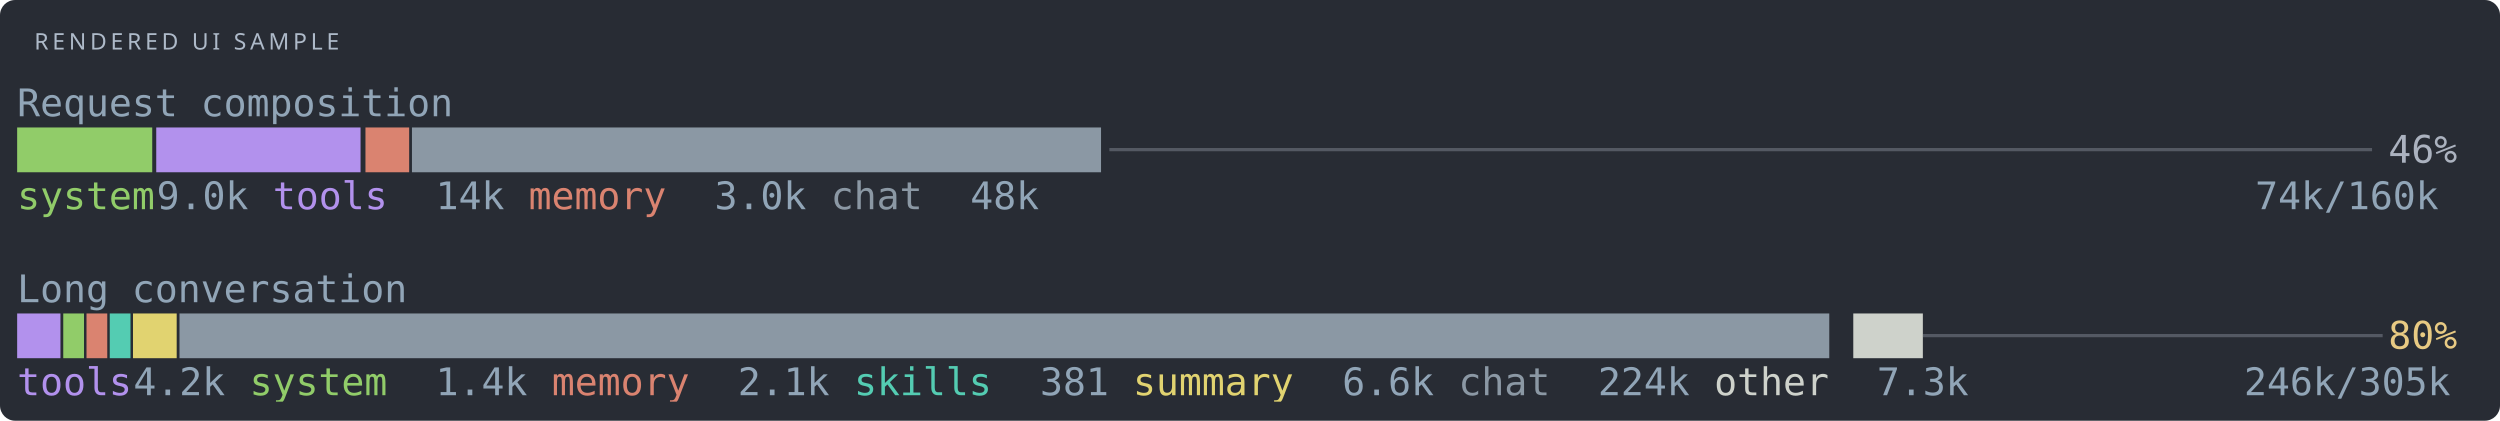
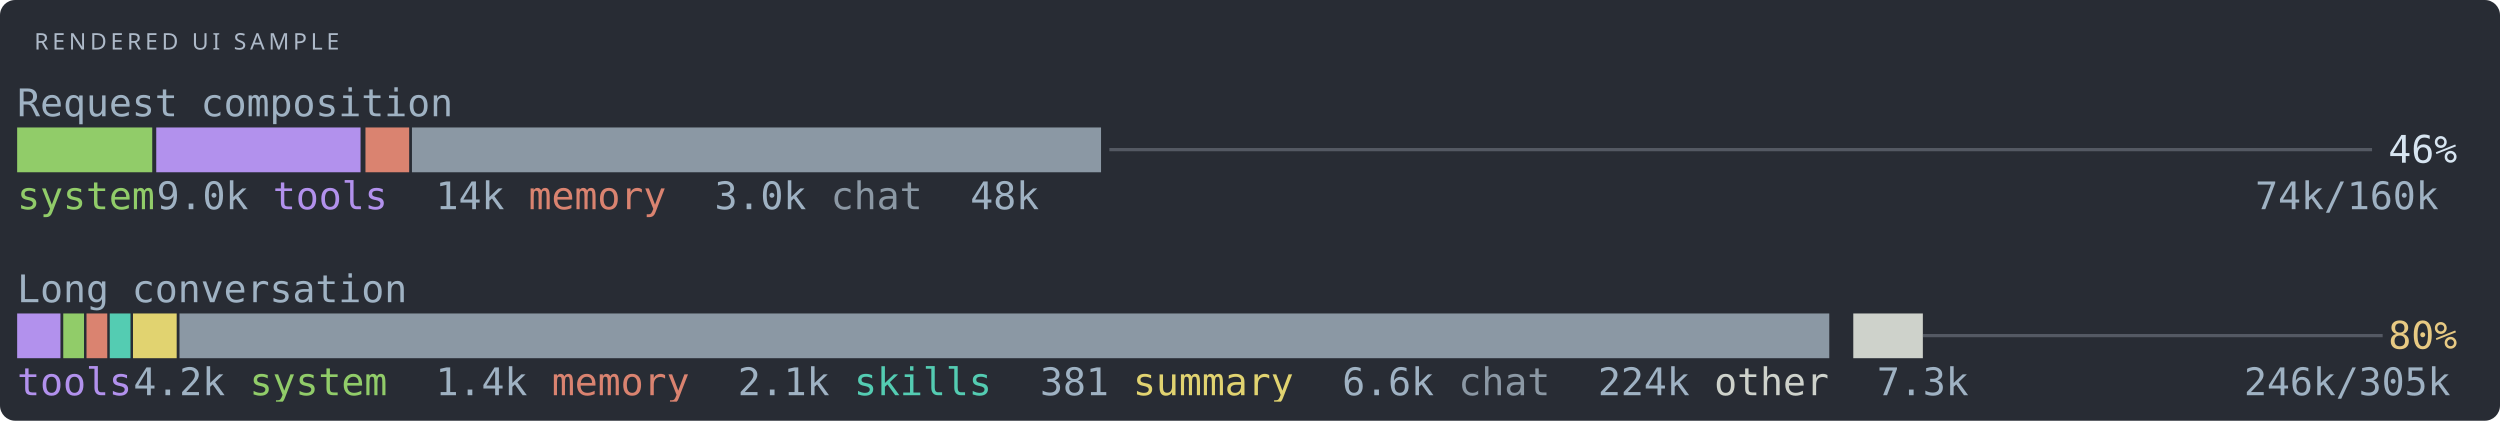
<svg xmlns="http://www.w3.org/2000/svg" viewBox="0 0 1312 220.8">
  <style>
.plugins-context-bar-matrix {font-family:monospace;font-size:20px;line-height:24.4px}
- .plugins-context-bar-r1 { fill: #91a5b7 }
+ .plugins-context-bar-r1 { fill: #9fb2c3 }
.plugins-context-bar-r2 { fill: #abb2bf }
.plugins-context-bar-r3 { fill: #91cc69 }
.plugins-context-bar-r4 { fill: #b291ed }
.plugins-context-bar-r5 { fill: #da8370 }
.plugins-context-bar-r6 { fill: #8b98a4 }
.plugins-context-bar-r7 { fill: #545963 }
- .plugins-context-bar-r8 { fill: #54ccb2 }
- .plugins-context-bar-r9 { fill: #e1d370 }
- .plugins-context-bar-r10 { fill: #ced2cb }
- .plugins-context-bar-r11 { fill: #e8ca83 }
+ .plugins-context-bar-r8 { fill: #d7e5f1 }
+ .plugins-context-bar-r9 { fill: #54ccb2 }
+ .plugins-context-bar-r10 { fill: #e1d370 }
+ .plugins-context-bar-r11 { fill: #ced2cb }
+ .plugins-context-bar-r12 { fill: #e8ca83 }
</style>
  <defs>
    <clipPath id="plugins-context-bar-clip-terminal">
      <rect width="1292.2" height="169.8" />
    </clipPath>
    <clipPath id="plugins-context-bar-line-0">
      <rect x="0" y="1.5" width="1293.2" height="24.65" />
    </clipPath>
    <clipPath id="plugins-context-bar-line-1">
      <rect x="0" y="25.9" width="1293.2" height="24.65" />
    </clipPath>
    <clipPath id="plugins-context-bar-line-2">
      <rect x="0" y="50.3" width="1293.2" height="24.65" />
    </clipPath>
    <clipPath id="plugins-context-bar-line-3">
      <rect x="0" y="74.7" width="1293.2" height="24.65" />
    </clipPath>
    <clipPath id="plugins-context-bar-line-4">
      <rect x="0" y="99.1" width="1293.2" height="24.65" />
    </clipPath>
    <clipPath id="plugins-context-bar-line-5">
      <rect x="0" y="123.5" width="1293.2" height="24.65" />
    </clipPath>
  </defs>
  <rect width="1312" height="220.8" rx="8" fill="#282c34" />
  <text x="18" y="26" fill="#aebac9" font-family="sans-serif" font-size="12" letter-spacing="2">RENDERED UI SAMPLE</text>
  <g transform="translate(9, 41)" clip-path="url(#plugins-context-bar-clip-terminal)">
    <g class="plugins-context-bar-matrix">
      <text class="plugins-context-bar-r1" x="0" y="20" textLength="231.8" clip-path="url(#plugins-context-bar-line-0)">Request composition</text>
      <text class="plugins-context-bar-r2" x="1293.2" y="20" textLength="12.2" clip-path="url(#plugins-context-bar-line-0)">
</text>
      <text class="plugins-context-bar-r3" x="0" y="44.4" textLength="73.2" clip-path="url(#plugins-context-bar-line-1)">█████▉</text>
      <text class="plugins-context-bar-r4" x="73.2" y="44.4" textLength="109.8" clip-path="url(#plugins-context-bar-line-1)">████████▉</text>
      <text class="plugins-context-bar-r5" x="183" y="44.4" textLength="24.4" clip-path="url(#plugins-context-bar-line-1)">█▉</text>
      <text class="plugins-context-bar-r6" x="207.4" y="44.4" textLength="366" clip-path="url(#plugins-context-bar-line-1)">██████████████████████████████</text>
      <text class="plugins-context-bar-r7" x="573.4" y="44.4" textLength="671" clip-path="url(#plugins-context-bar-line-1)">───────────────────────────────────────────────────────</text>
-       <text class="plugins-context-bar-r2" x="1244.4" y="44.4" textLength="48.8" clip-path="url(#plugins-context-bar-line-1)"> 46%</text>
+       <text class="plugins-context-bar-r8" x="1244.4" y="44.4" textLength="48.8" clip-path="url(#plugins-context-bar-line-1)"> 46%</text>
      <text class="plugins-context-bar-r2" x="1293.2" y="44.4" textLength="12.2" clip-path="url(#plugins-context-bar-line-1)">
</text>
      <text class="plugins-context-bar-r3" x="0" y="68.8" textLength="73.2" clip-path="url(#plugins-context-bar-line-2)">system</text>
      <text class="plugins-context-bar-r1" x="73.2" y="68.8" textLength="61" clip-path="url(#plugins-context-bar-line-2)"> 9.0k</text>
      <text class="plugins-context-bar-r4" x="134.2" y="68.8" textLength="85.4" clip-path="url(#plugins-context-bar-line-2)">  tools</text>
      <text class="plugins-context-bar-r1" x="219.6" y="68.8" textLength="48.8" clip-path="url(#plugins-context-bar-line-2)"> 14k</text>
      <text class="plugins-context-bar-r5" x="268.4" y="68.8" textLength="97.6" clip-path="url(#plugins-context-bar-line-2)">  memory</text>
      <text class="plugins-context-bar-r1" x="366" y="68.8" textLength="61" clip-path="url(#plugins-context-bar-line-2)"> 3.0k</text>
      <text class="plugins-context-bar-r6" x="427" y="68.8" textLength="73.2" clip-path="url(#plugins-context-bar-line-2)">  chat</text>
      <text class="plugins-context-bar-r1" x="500.2" y="68.8" textLength="793" clip-path="url(#plugins-context-bar-line-2)"> 48k                                                     74k/160k</text>
      <text class="plugins-context-bar-r2" x="1293.2" y="68.8" textLength="12.2" clip-path="url(#plugins-context-bar-line-2)">
</text>
      <text class="plugins-context-bar-r2" x="1293.2" y="93.2" textLength="12.2" clip-path="url(#plugins-context-bar-line-3)">
</text>
      <text class="plugins-context-bar-r1" x="0" y="117.6" textLength="207.4" clip-path="url(#plugins-context-bar-line-4)">Long conversation</text>
      <text class="plugins-context-bar-r2" x="1293.2" y="117.6" textLength="12.2" clip-path="url(#plugins-context-bar-line-4)">
</text>
      <text class="plugins-context-bar-r4" x="0" y="142" textLength="24.4" clip-path="url(#plugins-context-bar-line-5)">█▉</text>
      <text class="plugins-context-bar-r3" x="24.4" y="142" textLength="12.2" clip-path="url(#plugins-context-bar-line-5)">▉</text>
      <text class="plugins-context-bar-r5" x="36.6" y="142" textLength="12.2" clip-path="url(#plugins-context-bar-line-5)">▉</text>
-       <text class="plugins-context-bar-r8" x="48.8" y="142" textLength="12.2" clip-path="url(#plugins-context-bar-line-5)">▉</text>
-       <text class="plugins-context-bar-r9" x="61" y="142" textLength="24.4" clip-path="url(#plugins-context-bar-line-5)">█▉</text>
+       <text class="plugins-context-bar-r9" x="48.8" y="142" textLength="12.2" clip-path="url(#plugins-context-bar-line-5)">▉</text>
+       <text class="plugins-context-bar-r10" x="61" y="142" textLength="24.4" clip-path="url(#plugins-context-bar-line-5)">█▉</text>
      <text class="plugins-context-bar-r6" x="85.4" y="142" textLength="878.4" clip-path="url(#plugins-context-bar-line-5)">███████████████████████████████████████████████████████████████████████▉</text>
-       <text class="plugins-context-bar-r10" x="963.8" y="142" textLength="36.6" clip-path="url(#plugins-context-bar-line-5)">███</text>
+       <text class="plugins-context-bar-r11" x="963.8" y="142" textLength="36.6" clip-path="url(#plugins-context-bar-line-5)">███</text>
      <text class="plugins-context-bar-r7" x="1000.4" y="142" textLength="244" clip-path="url(#plugins-context-bar-line-5)">────────────────────</text>
-       <text class="plugins-context-bar-r11" x="1244.4" y="142" textLength="48.8" clip-path="url(#plugins-context-bar-line-5)"> 80%</text>
+       <text class="plugins-context-bar-r12" x="1244.4" y="142" textLength="48.8" clip-path="url(#plugins-context-bar-line-5)"> 80%</text>
      <text class="plugins-context-bar-r2" x="1293.2" y="142" textLength="12.2" clip-path="url(#plugins-context-bar-line-5)">
</text>
      <text class="plugins-context-bar-r4" x="0" y="166.4" textLength="61" clip-path="url(#plugins-context-bar-line-6)">tools</text>
      <text class="plugins-context-bar-r1" x="61" y="166.4" textLength="61" clip-path="url(#plugins-context-bar-line-6)"> 4.2k</text>
      <text class="plugins-context-bar-r3" x="122" y="166.4" textLength="97.6" clip-path="url(#plugins-context-bar-line-6)">  system</text>
      <text class="plugins-context-bar-r1" x="219.6" y="166.4" textLength="61" clip-path="url(#plugins-context-bar-line-6)"> 1.4k</text>
      <text class="plugins-context-bar-r5" x="280.6" y="166.4" textLength="97.6" clip-path="url(#plugins-context-bar-line-6)">  memory</text>
      <text class="plugins-context-bar-r1" x="378.2" y="166.4" textLength="61" clip-path="url(#plugins-context-bar-line-6)"> 2.1k</text>
-       <text class="plugins-context-bar-r8" x="439.2" y="166.4" textLength="97.6" clip-path="url(#plugins-context-bar-line-6)">  skills</text>
+       <text class="plugins-context-bar-r9" x="439.2" y="166.4" textLength="97.6" clip-path="url(#plugins-context-bar-line-6)">  skills</text>
      <text class="plugins-context-bar-r1" x="536.8" y="166.4" textLength="48.8" clip-path="url(#plugins-context-bar-line-6)"> 381</text>
-       <text class="plugins-context-bar-r9" x="585.6" y="166.4" textLength="109.8" clip-path="url(#plugins-context-bar-line-6)">  summary</text>
+       <text class="plugins-context-bar-r10" x="585.6" y="166.4" textLength="109.8" clip-path="url(#plugins-context-bar-line-6)">  summary</text>
      <text class="plugins-context-bar-r1" x="695.4" y="166.4" textLength="61" clip-path="url(#plugins-context-bar-line-6)"> 6.6k</text>
      <text class="plugins-context-bar-r6" x="756.4" y="166.4" textLength="73.2" clip-path="url(#plugins-context-bar-line-6)">  chat</text>
      <text class="plugins-context-bar-r1" x="829.6" y="166.4" textLength="61" clip-path="url(#plugins-context-bar-line-6)"> 224k</text>
-       <text class="plugins-context-bar-r10" x="890.6" y="166.4" textLength="85.4" clip-path="url(#plugins-context-bar-line-6)">  other</text>
+       <text class="plugins-context-bar-r11" x="890.6" y="166.4" textLength="85.4" clip-path="url(#plugins-context-bar-line-6)">  other</text>
      <text class="plugins-context-bar-r1" x="976" y="166.4" textLength="317.2" clip-path="url(#plugins-context-bar-line-6)"> 7.3k            246k/305k</text>
      <text class="plugins-context-bar-r2" x="1293.2" y="166.4" textLength="12.2" clip-path="url(#plugins-context-bar-line-6)">
</text>
    </g>
  </g>
</svg>
